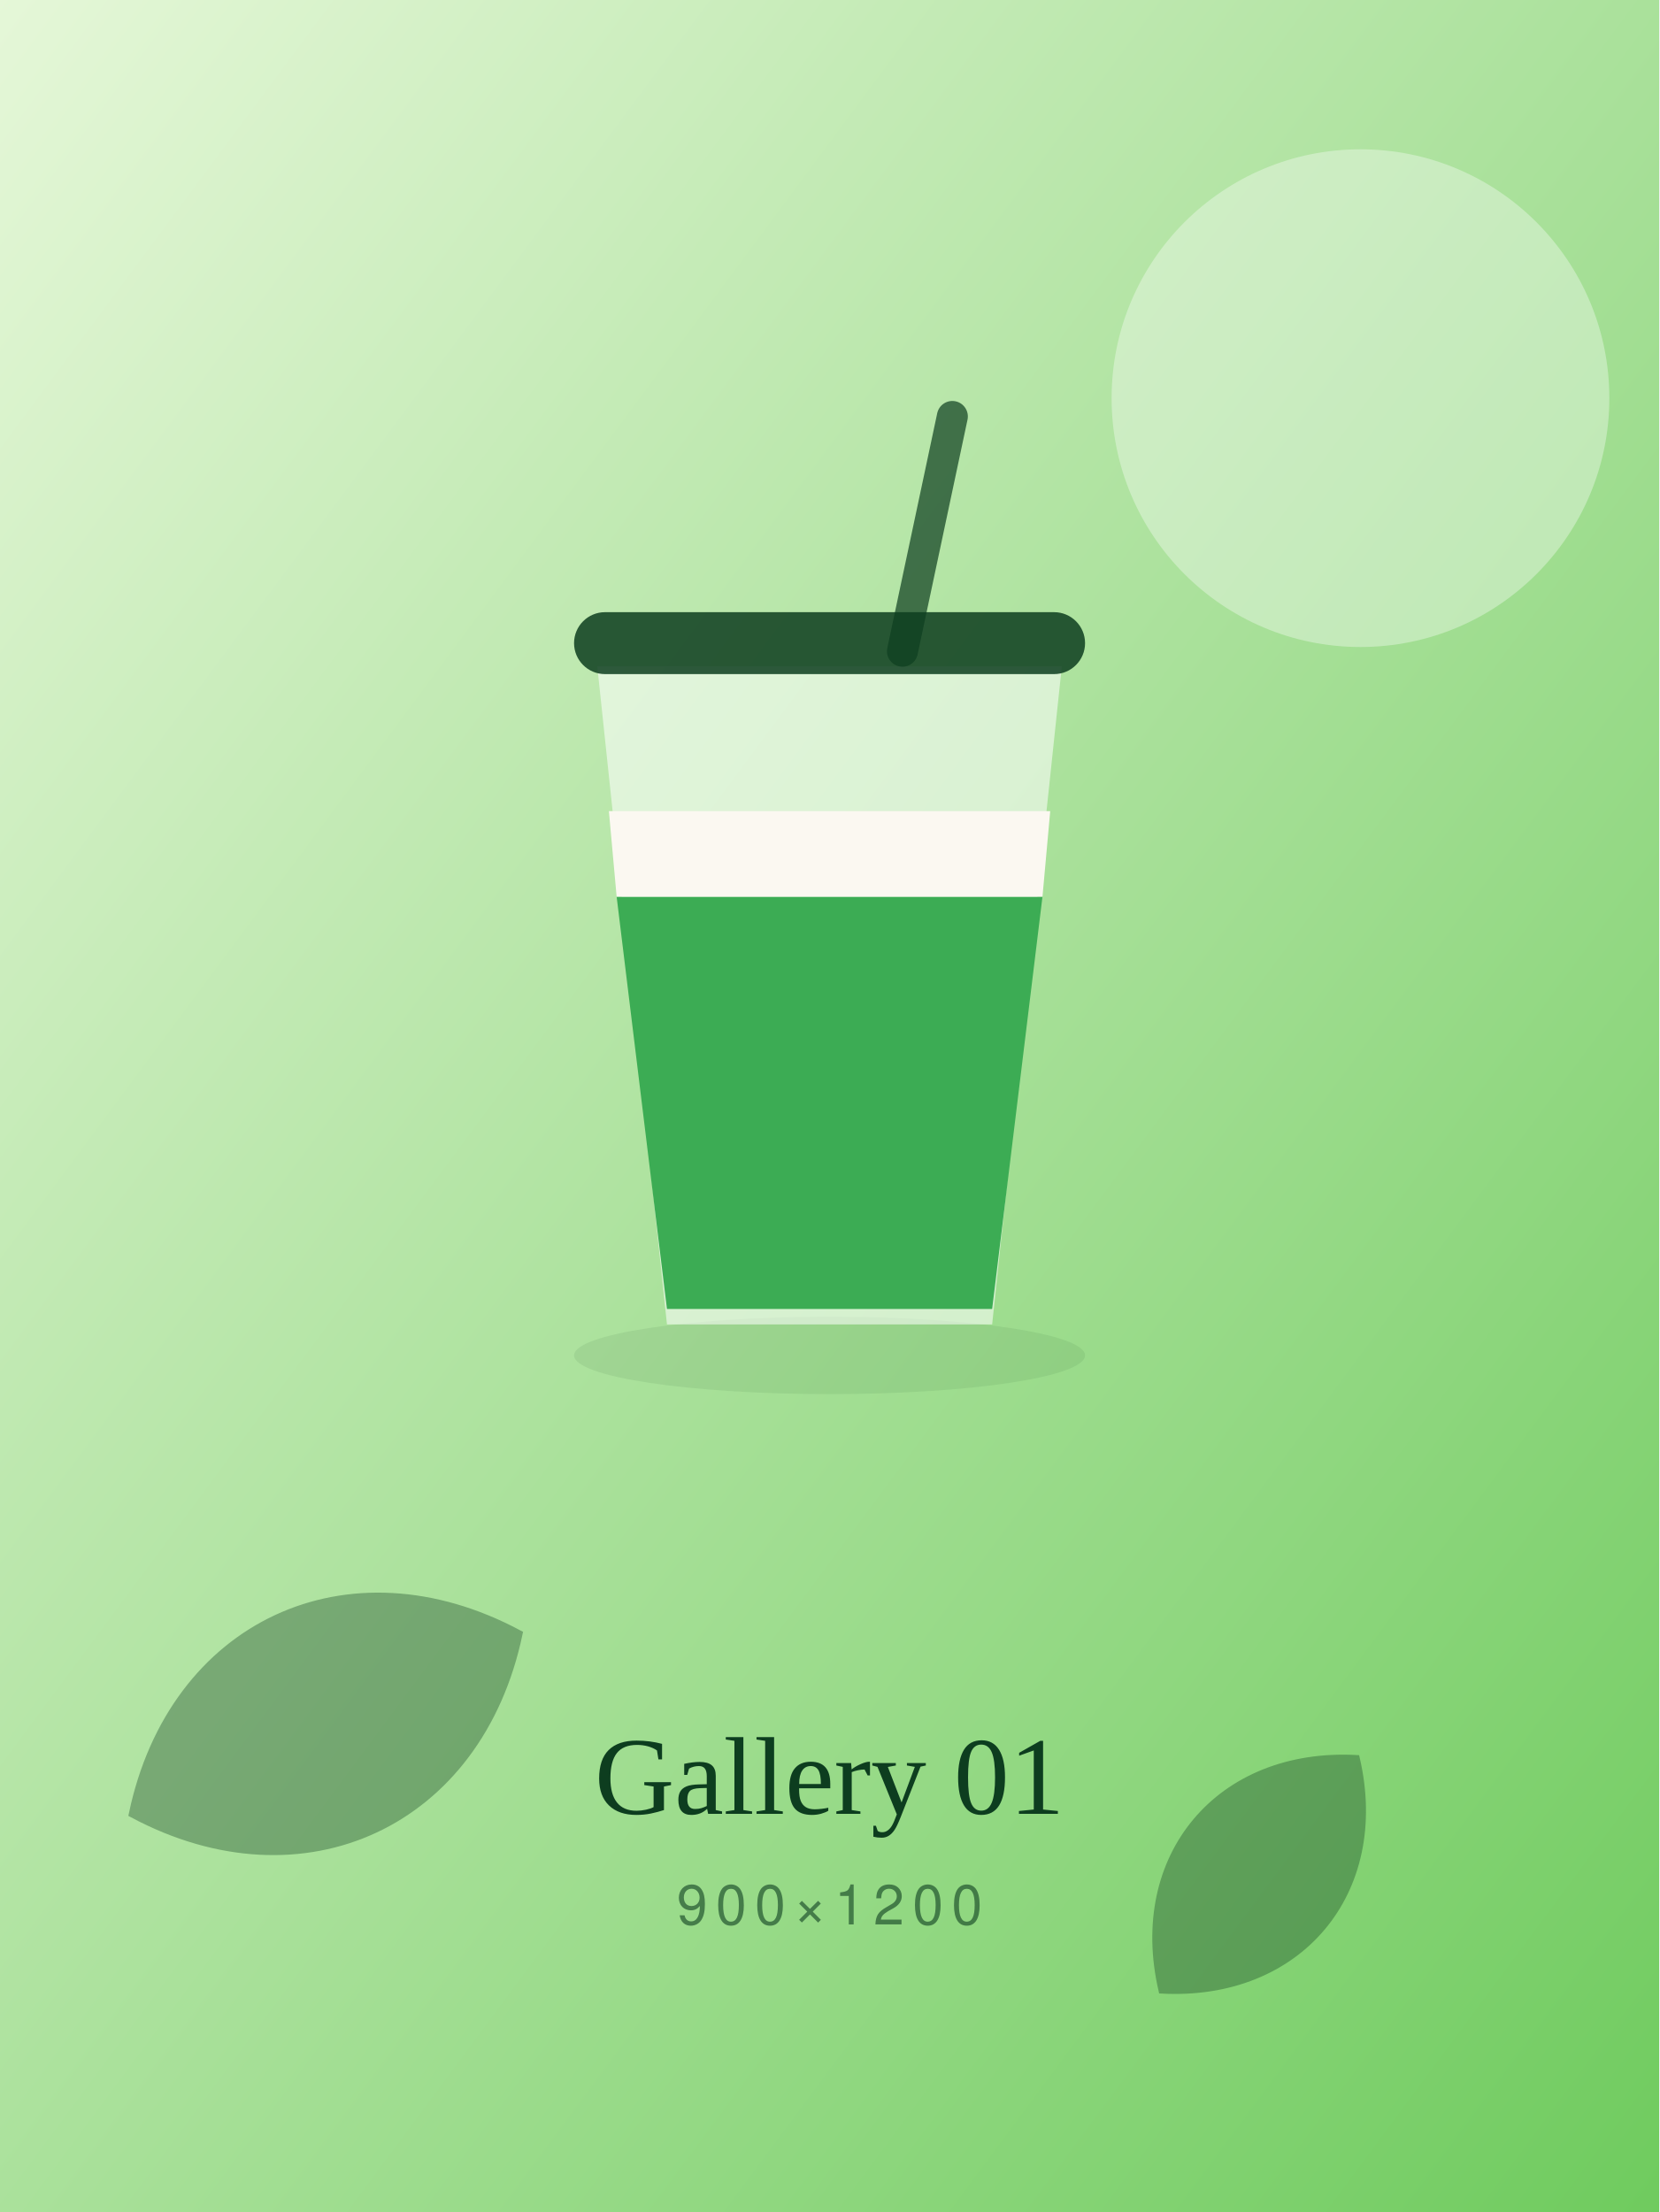
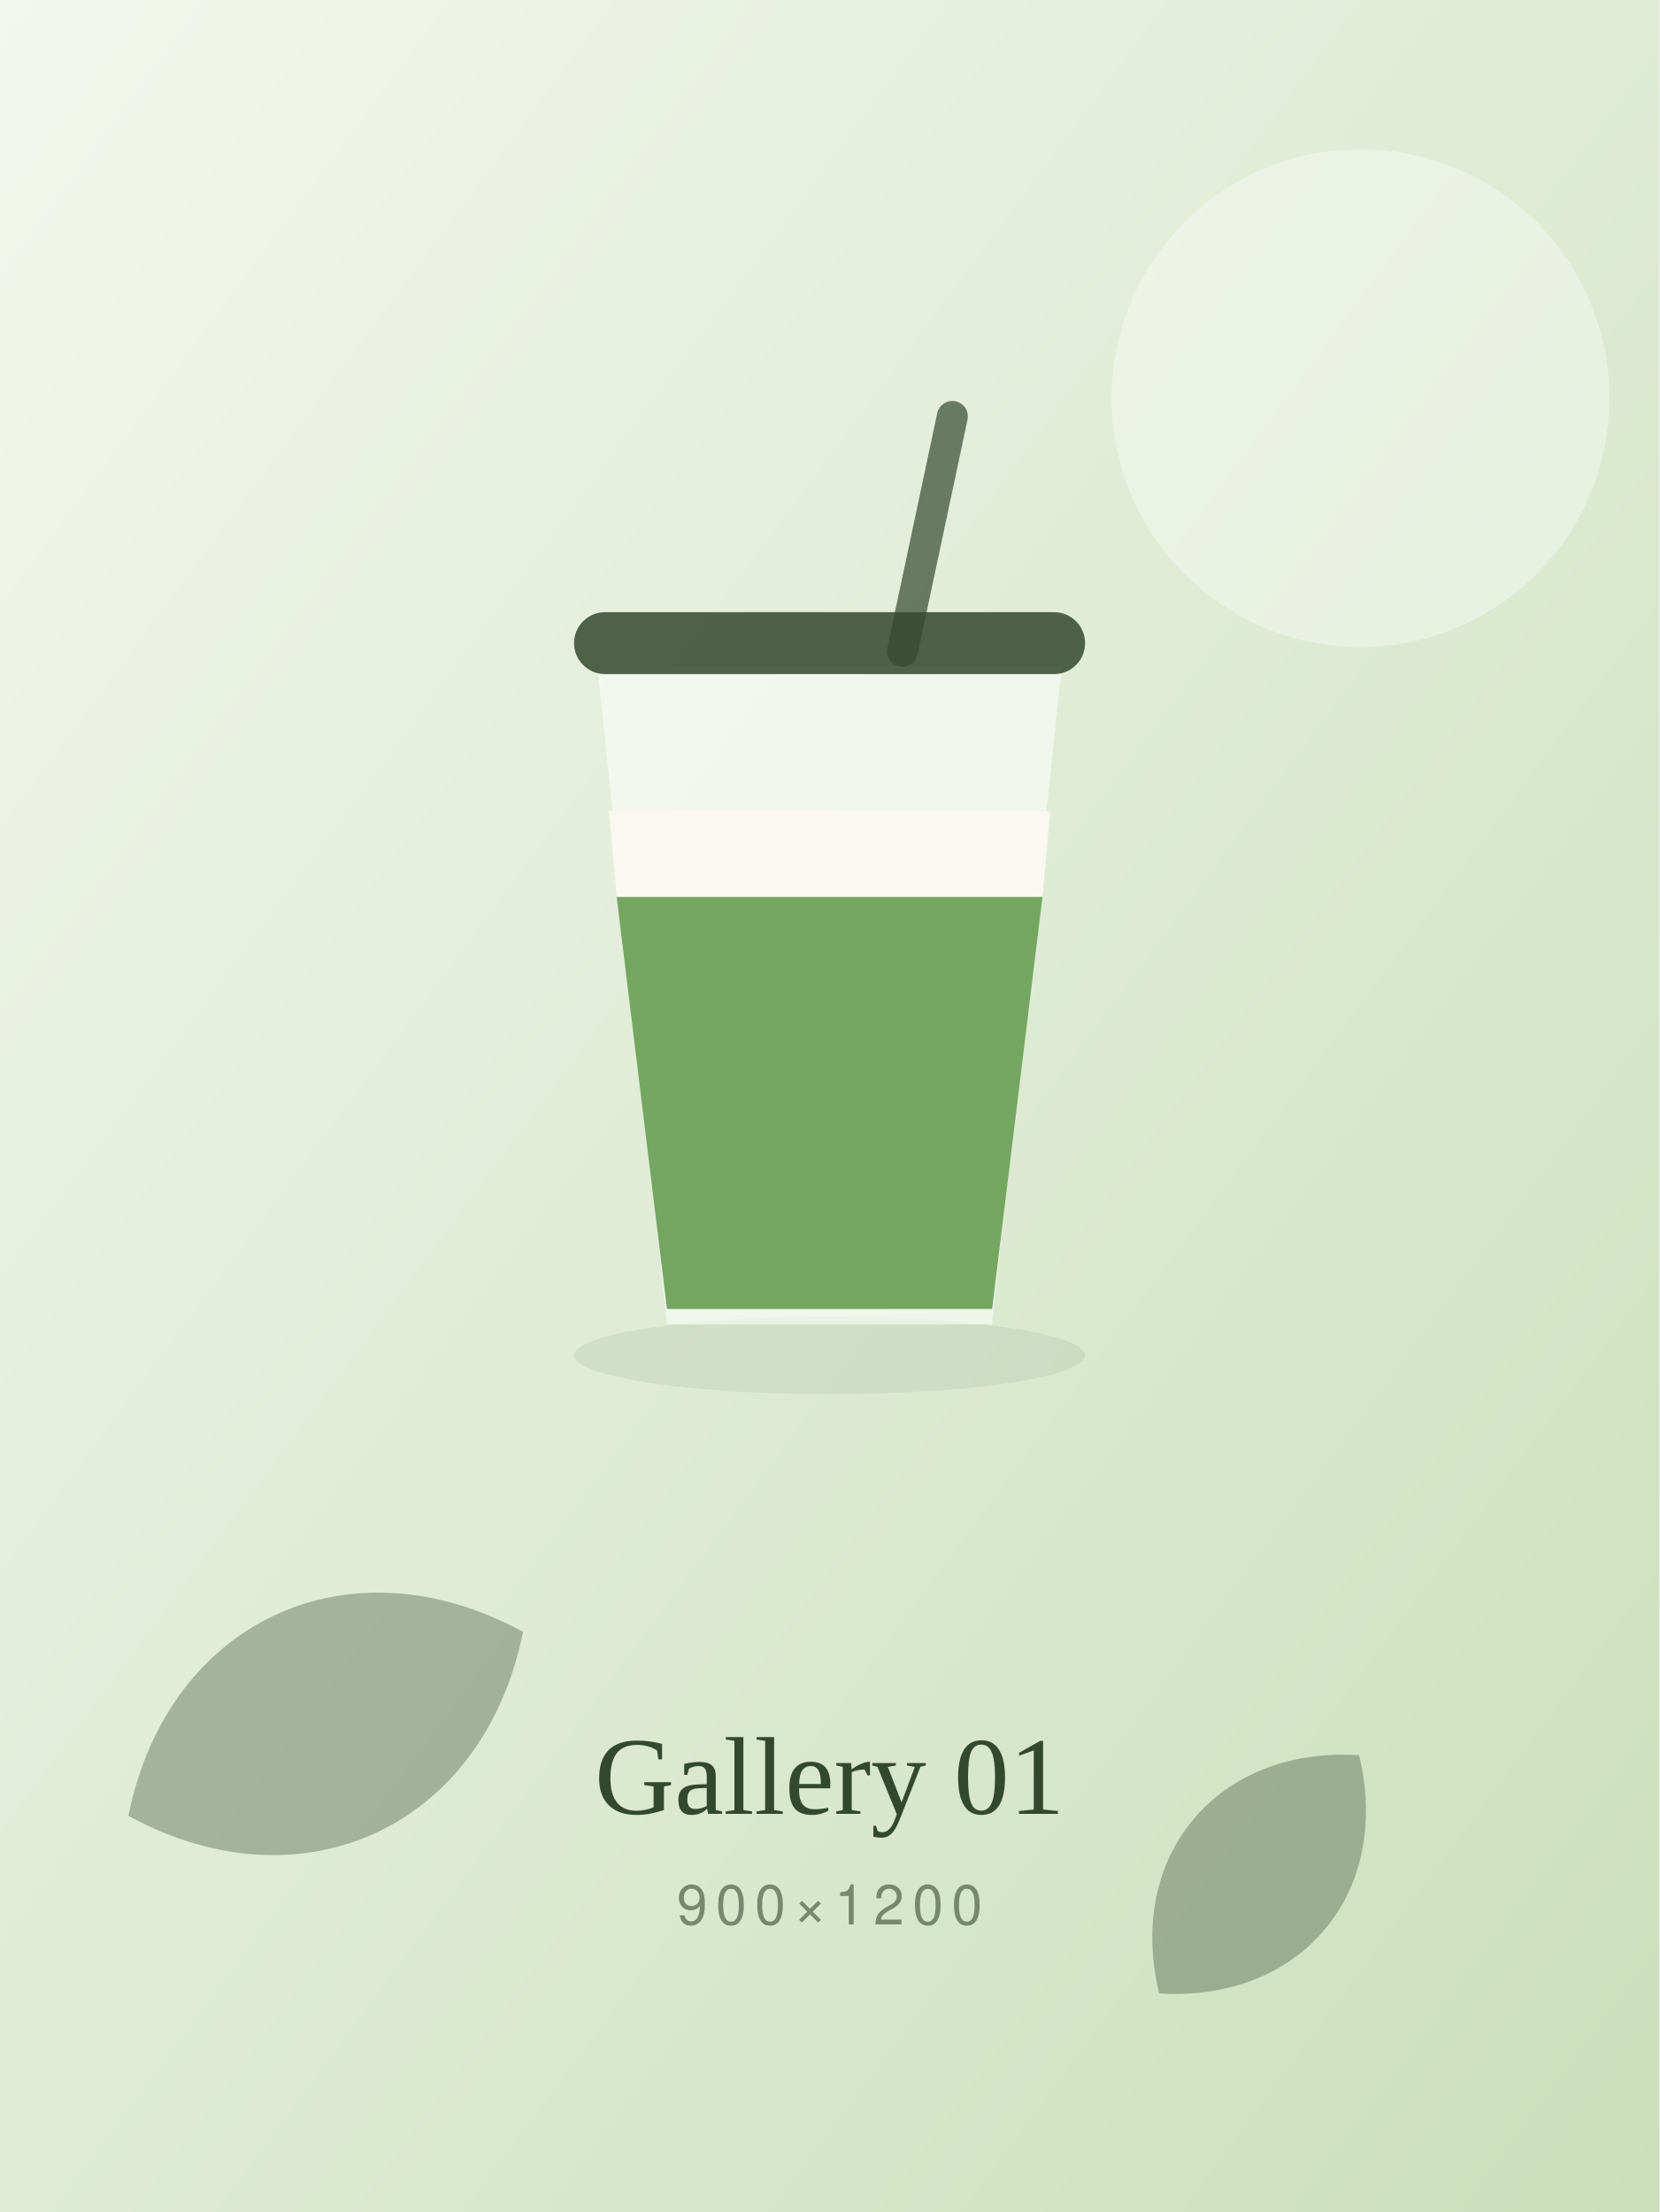
<svg xmlns="http://www.w3.org/2000/svg" width="900" height="1200" viewBox="0 0 900 1200" role="img" aria-label="Gallery 01">
  <defs>
    <linearGradient id="bg" x1="0" y1="0" x2="1" y2="1">
-       <stop offset="0" stop-color="#E5F7D8" />
-       <stop offset="1" stop-color="#6FCB5E" />
+       <stop offset="0" stop-color="#F3F7EE" />
+       <stop offset="1" stop-color="#CBDFBA" />
    </linearGradient>
  </defs>
  <rect width="100%" height="100%" fill="url(#bg)" />
  <circle cx="738" cy="216" r="135" fill="#ffffff" opacity="0.35" />
-   <path transform="translate(72 984) rotate(-25) scale(2.1)" d="M0 0 C 30 -40, 80 -40, 110 0 C 80 40, 30 40, 0 0 Z M 0 0 L 110 0" fill="#0D3D1F" stroke="#0D3D1F" stroke-width="2" opacity="0.35" />
-   <path transform="translate(630 1080) rotate(-50) scale(1.5)" d="M0 0 C 30 -40, 80 -40, 110 0 C 80 40, 30 40, 0 0 Z M 0 0 L 110 0" fill="#0D3D1F" stroke="#0D3D1F" stroke-width="2" opacity="0.35" />
+   <path transform="translate(72 984) rotate(-25) scale(2.1)" d="M0 0 C 30 -40, 80 -40, 110 0 C 80 40, 30 40, 0 0 Z M 0 0 L 110 0" fill="#33492D" stroke="#33492D" stroke-width="2" opacity="0.35" />
+   <path transform="translate(630 1080) rotate(-50) scale(1.5)" d="M0 0 C 30 -40, 80 -40, 110 0 C 80 40, 30 40, 0 0 Z M 0 0 L 110 0" fill="#33492D" stroke="#33492D" stroke-width="2" opacity="0.35" />
  <g>
-     <ellipse cx="450" cy="735.3" rx="138.6" ry="21" fill="#0D3D1F" opacity="0.08" />
+     <ellipse cx="450" cy="735.3" rx="138.6" ry="21" fill="#33492D" opacity="0.08" />
    <path d="M 324 361.5 L 576 361.5 L 538.2 718.5 L 361.8 718.5 Z" fill="#ffffff" opacity="0.55" />
-     <path d="M 334.5 486.45 L 565.5 486.45 L 538.2 710.1 L 361.8 710.1 Z" fill="#3CAC54" />
+     <path d="M 334.5 486.45 L 565.5 486.45 L 538.2 710.1 L 361.8 710.1 Z" fill="#74A662" />
    <path d="M 330.3 440.04 L 569.7 440.04 L 565.5 486.45 L 334.5 486.45 Z" fill="#FBF8F1" />
-     <rect x="311.4" y="332.1" width="277.2" height="33.6" rx="16.8" fill="#0D3D1F" opacity="0.85" />
-     <rect x="479.4" y="214.5" width="16.8" height="147" rx="8.4" fill="#0D3D1F" opacity="0.7" transform="rotate(12 487.8 361.5)" />
+     <rect x="311.4" y="332.1" width="277.2" height="33.6" rx="16.8" fill="#33492D" opacity="0.85" />
+     <rect x="479.4" y="214.5" width="16.8" height="147" rx="8.4" fill="#33492D" opacity="0.7" transform="rotate(12 487.8 361.5)" />
  </g>
-   <text x="50%" y="984" text-anchor="middle" font-family="Georgia, 'Times New Roman', serif" font-size="60" fill="#0D3D1F">Gallery 01</text>
-   <text x="50%" y="1044" text-anchor="middle" font-family="Helvetica, Arial, sans-serif" font-size="30" letter-spacing="4.5" fill="#0D3D1F" opacity="0.6">900×1200</text>
+   <text x="50%" y="984" text-anchor="middle" font-family="Georgia, 'Times New Roman', serif" font-size="60" fill="#33492D">Gallery 01</text>
+   <text x="50%" y="1044" text-anchor="middle" font-family="Helvetica, Arial, sans-serif" font-size="30" letter-spacing="4.5" fill="#33492D" opacity="0.6">900×1200</text>
</svg>
